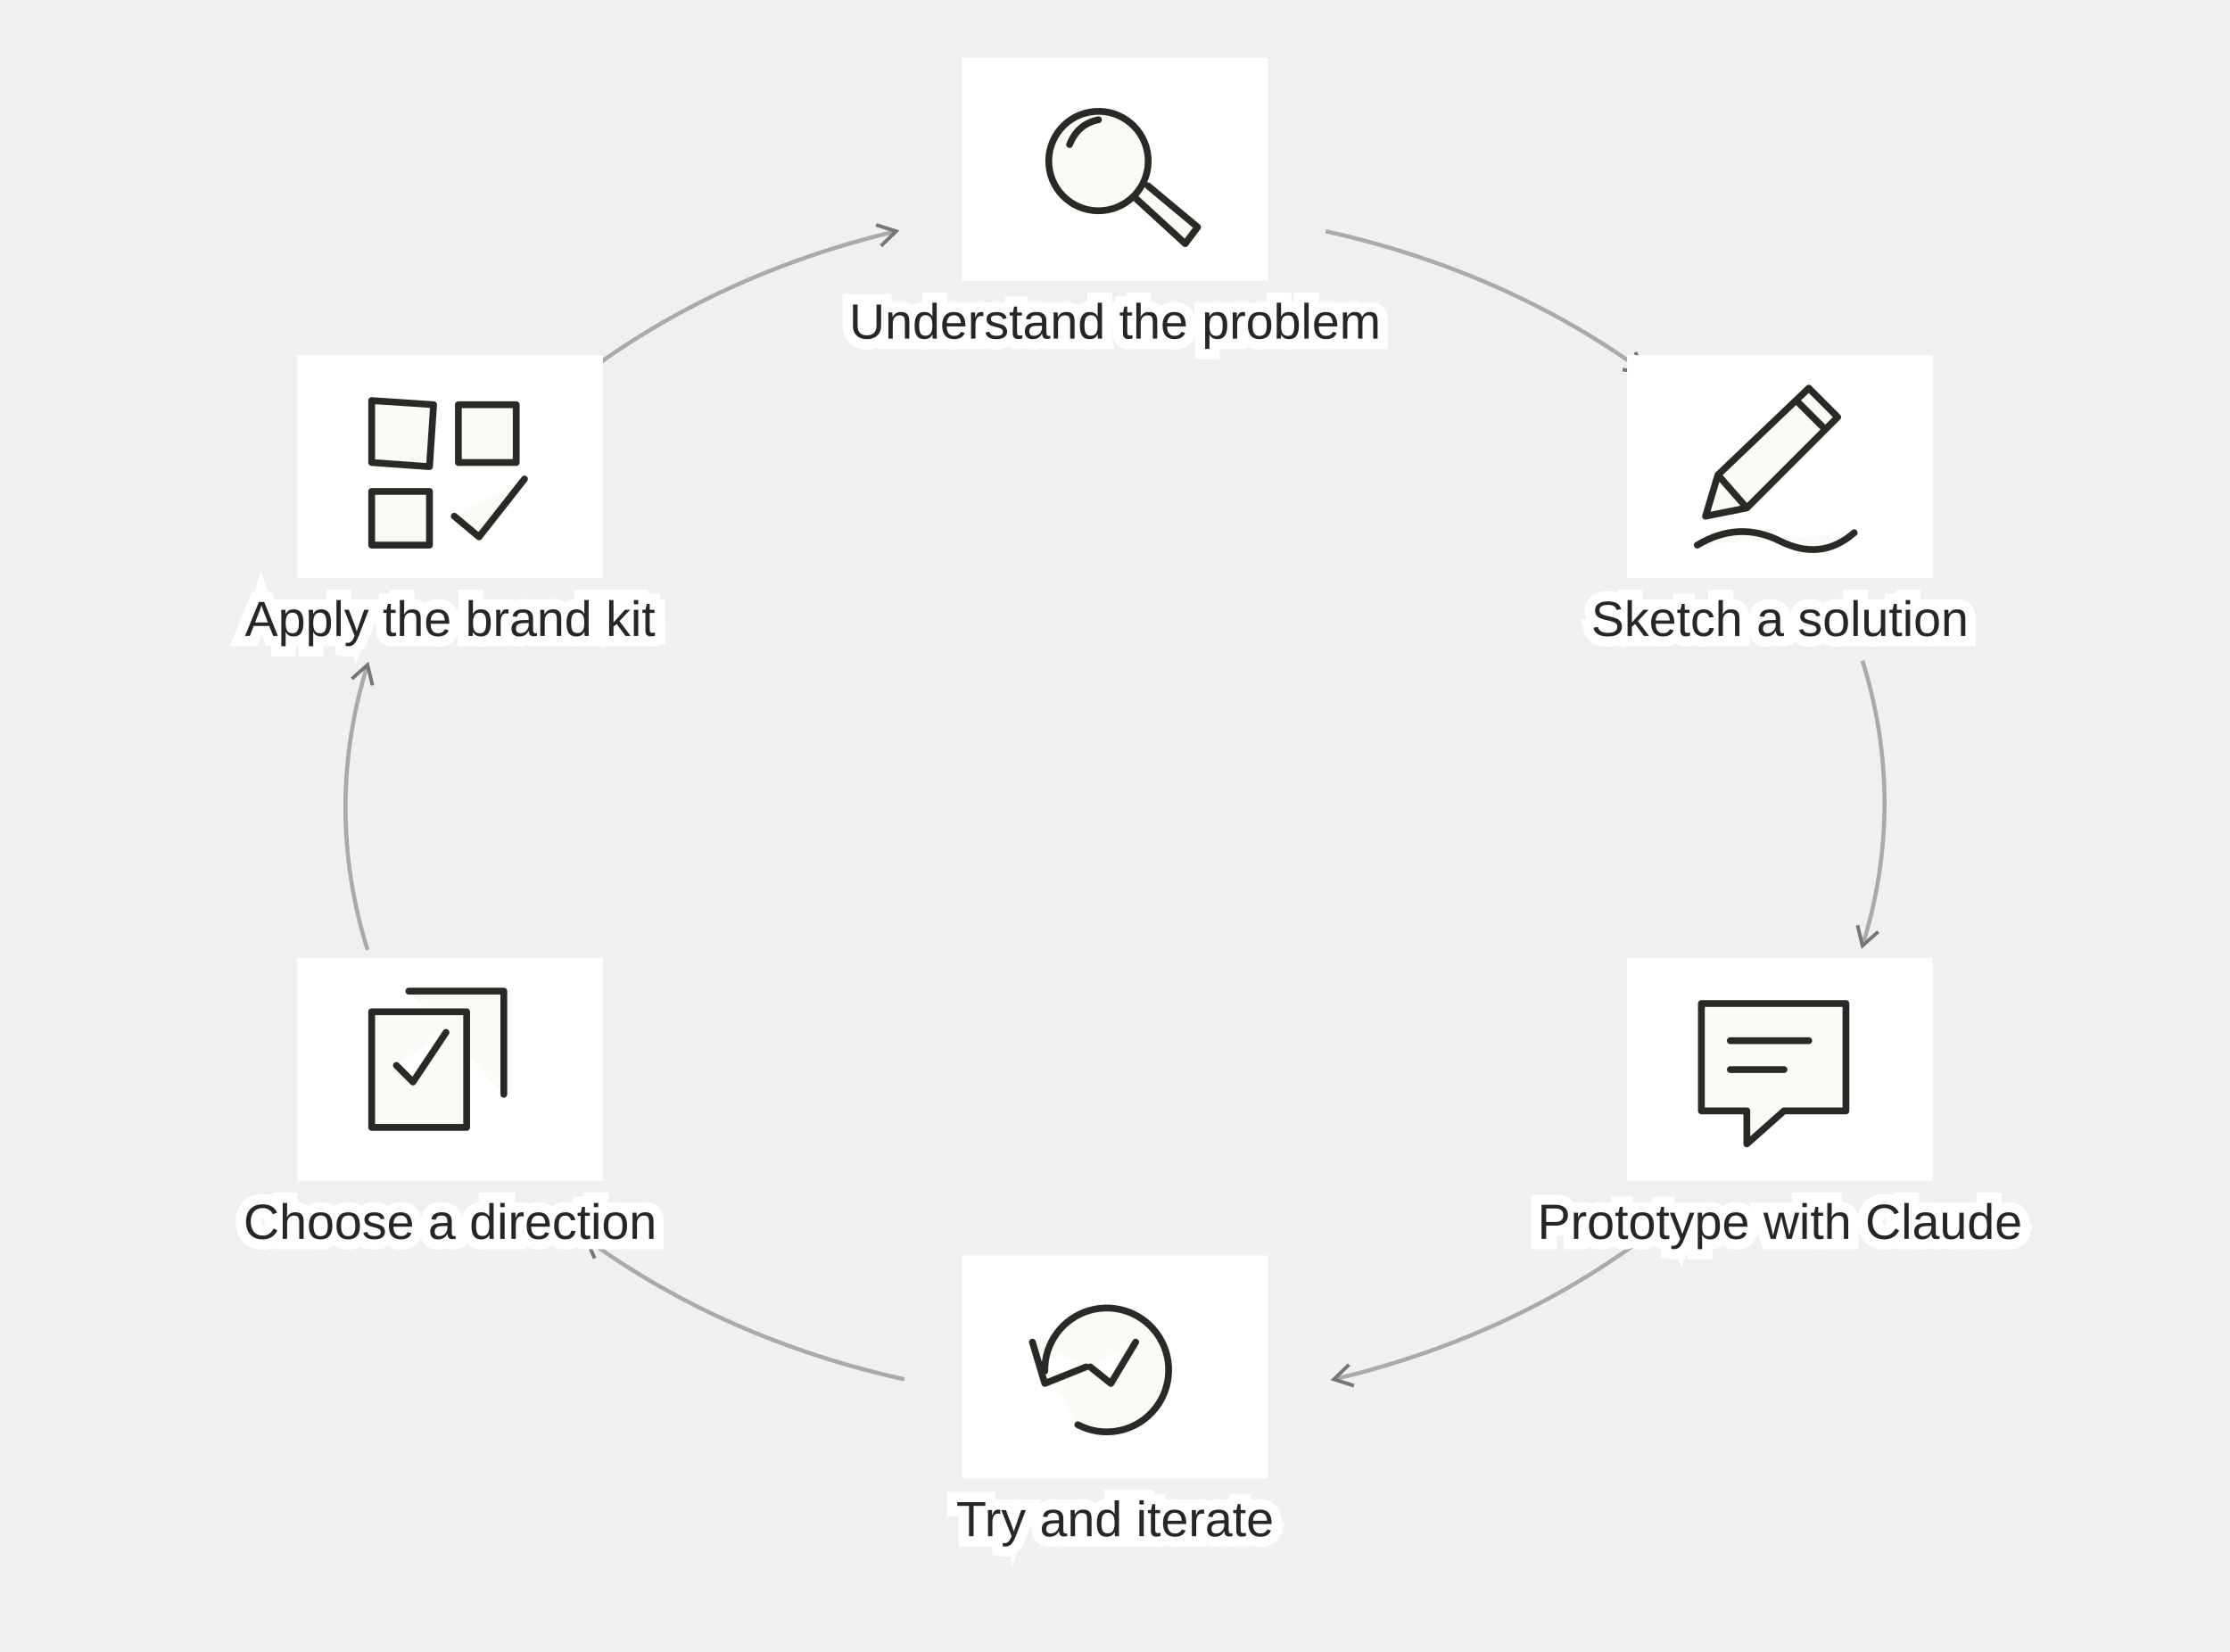
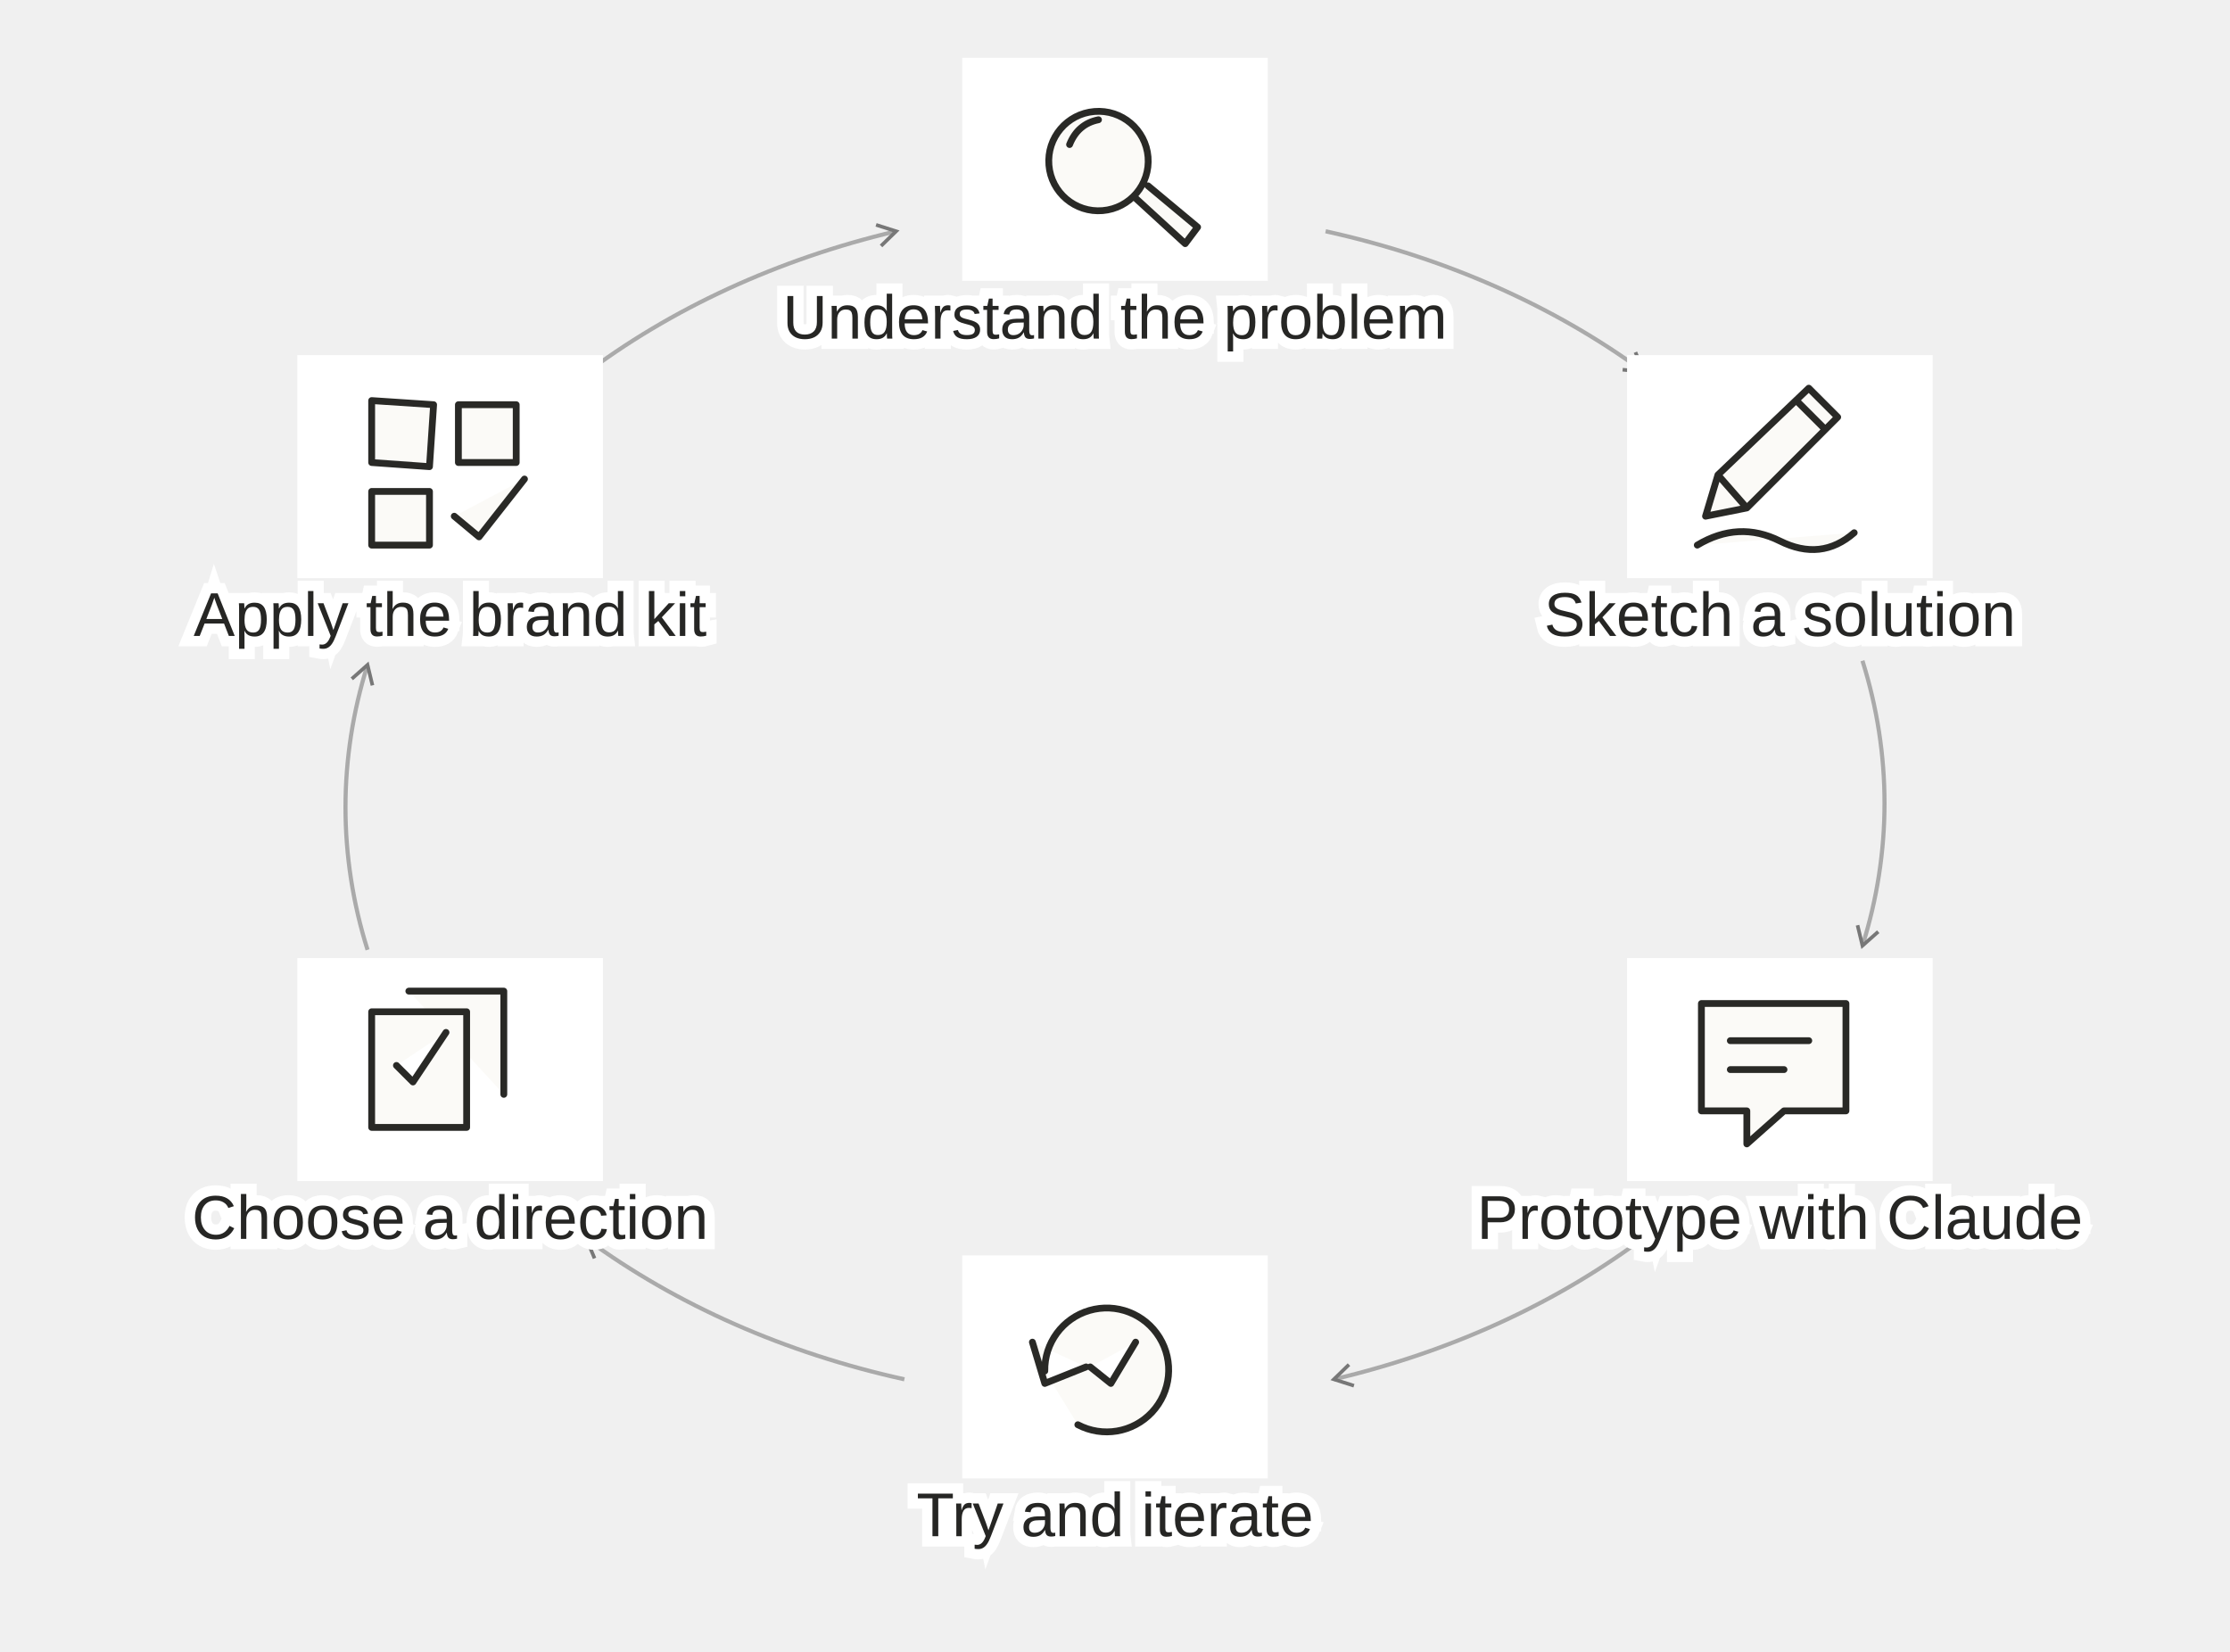
<svg xmlns="http://www.w3.org/2000/svg" viewBox="0 0 540 400" role="img">
  <defs>
    <marker id="arrow" viewBox="0 0 8 8" refX="6" refY="4" markerWidth="7" markerHeight="7" orient="auto">
      <path d="m1 1 5 3-5 3" fill="none" stroke="#777" />
    </marker>
  </defs>
  <path d="M321 56 A186 145 0 0 1 398 90" fill="none" stroke="#aaa" marker-end="url(#arrow)" />
  <g transform="translate(245 18)">
    <rect x="-12" y="-4" width="74" height="54" fill="white" />
    <path d="M9 22a12 12 0 1 1 24-2a12 12 0 0 1-24 2z M30 30l12 11 3-4-12-10 M14 17q2-5 7-6" fill="#fbfaf7" stroke="#292926" stroke-width="1.65" stroke-linejoin="round" stroke-linecap="round" />
  </g>
-   <text x="270" y="82" text-anchor="middle" font-family="Arial,sans-serif" font-size="12" fill="#262624" stroke="white" stroke-width="5" paint-order="stroke">Understand the problem</text>
+   <text x="270" y="82" text-anchor="middle" font-family="Arial,sans-serif" font-size="15" fill="#262624" stroke="white" stroke-width="5" paint-order="stroke">Understand the problem</text>
  <path d="M451 160 A186 145 0 0 1 451 229" fill="none" stroke="#aaa" marker-end="url(#arrow)" />
  <g transform="translate(406 90)">
    <rect x="-12" y="-4" width="74" height="54" fill="white" />
    <path d="M7 35l3-10L32 4l7 7-22 22z M10 25l7 8m12-26 7 7 M5 42q10-6 20-1t18-2" fill="#fbfaf7" stroke="#292926" stroke-width="1.65" stroke-linejoin="round" stroke-linecap="round" />
  </g>
-   <text x="431" y="154" text-anchor="middle" font-family="Arial,sans-serif" font-size="12" fill="#262624" stroke="white" stroke-width="5" paint-order="stroke">Sketch a solution</text>
+   <text x="431" y="154" text-anchor="middle" font-family="Arial,sans-serif" font-size="15" fill="#262624" stroke="white" stroke-width="5" paint-order="stroke">Sketch a solution</text>
  <path d="M399 299 A186 145 0 0 1 323 334" fill="none" stroke="#aaa" marker-end="url(#arrow)" />
  <g transform="translate(406 236)">
    <rect x="-12" y="-4" width="74" height="54" fill="white" />
    <path d="M6 7h35v26H26l-9 8v-8H6z M13 16h19m-19 7h13" fill="#fbfaf7" stroke="#292926" stroke-width="1.65" stroke-linejoin="round" stroke-linecap="round" />
  </g>
-   <text x="431" y="300" text-anchor="middle" font-family="Arial,sans-serif" font-size="12" fill="#262624" stroke="white" stroke-width="5" paint-order="stroke">Prototype with Claude</text>
+   <text x="431" y="300" text-anchor="middle" font-family="Arial,sans-serif" font-size="15" fill="#262624" stroke="white" stroke-width="5" paint-order="stroke">Prototype with Claude</text>
  <path d="M219 334 A186 145 0 0 1 142 300" fill="none" stroke="#aaa" marker-end="url(#arrow)" />
  <g transform="translate(245 308)">
    <rect x="-12" y="-4" width="74" height="54" fill="white" />
    <path d="M8 24a15 15 0 1 1 8 13 M5 17l3 10 10-4 M19 23l5 4 6-10" fill="#fbfaf7" stroke="#292926" stroke-width="1.65" stroke-linejoin="round" stroke-linecap="round" />
  </g>
-   <text x="270" y="372" text-anchor="middle" font-family="Arial,sans-serif" font-size="12" fill="#262624" stroke="white" stroke-width="5" paint-order="stroke">Try and iterate</text>
+   <text x="270" y="372" text-anchor="middle" font-family="Arial,sans-serif" font-size="15" fill="#262624" stroke="white" stroke-width="5" paint-order="stroke">Try and iterate</text>
  <path d="M89 230 A186 145 0 0 1 89 161" fill="none" stroke="#aaa" marker-end="url(#arrow)" />
  <g transform="translate(84 236)">
    <rect x="-12" y="-4" width="74" height="54" fill="white" />
    <path d="M6 9h23v28H6z M15 4h23v25 M12 22l4 4 8-12" fill="#fbfaf7" stroke="#292926" stroke-width="1.65" stroke-linejoin="round" stroke-linecap="round" />
  </g>
-   <text x="109" y="300" text-anchor="middle" font-family="Arial,sans-serif" font-size="12" fill="#262624" stroke="white" stroke-width="5" paint-order="stroke">Choose a direction</text>
+   <text x="109" y="300" text-anchor="middle" font-family="Arial,sans-serif" font-size="15" fill="#262624" stroke="white" stroke-width="5" paint-order="stroke">Choose a direction</text>
  <path d="M141 91 A186 145 0 0 1 217 56" fill="none" stroke="#aaa" marker-end="url(#arrow)" />
  <g transform="translate(84 90)">
    <rect x="-12" y="-4" width="74" height="54" fill="white" />
    <path d="M6 7l15 1-1 15-14-1z M27 8h14v14H27z M6 29h14v13H6z M26 35l6 5 11-14" fill="#fbfaf7" stroke="#292926" stroke-width="1.65" stroke-linejoin="round" stroke-linecap="round" />
  </g>
-   <text x="109" y="154" text-anchor="middle" font-family="Arial,sans-serif" font-size="12" fill="#262624" stroke="white" stroke-width="5" paint-order="stroke">Apply the brand kit</text>
+   <text x="109" y="154" text-anchor="middle" font-family="Arial,sans-serif" font-size="15" fill="#262624" stroke="white" stroke-width="5" paint-order="stroke">Apply the brand kit</text>
</svg>
